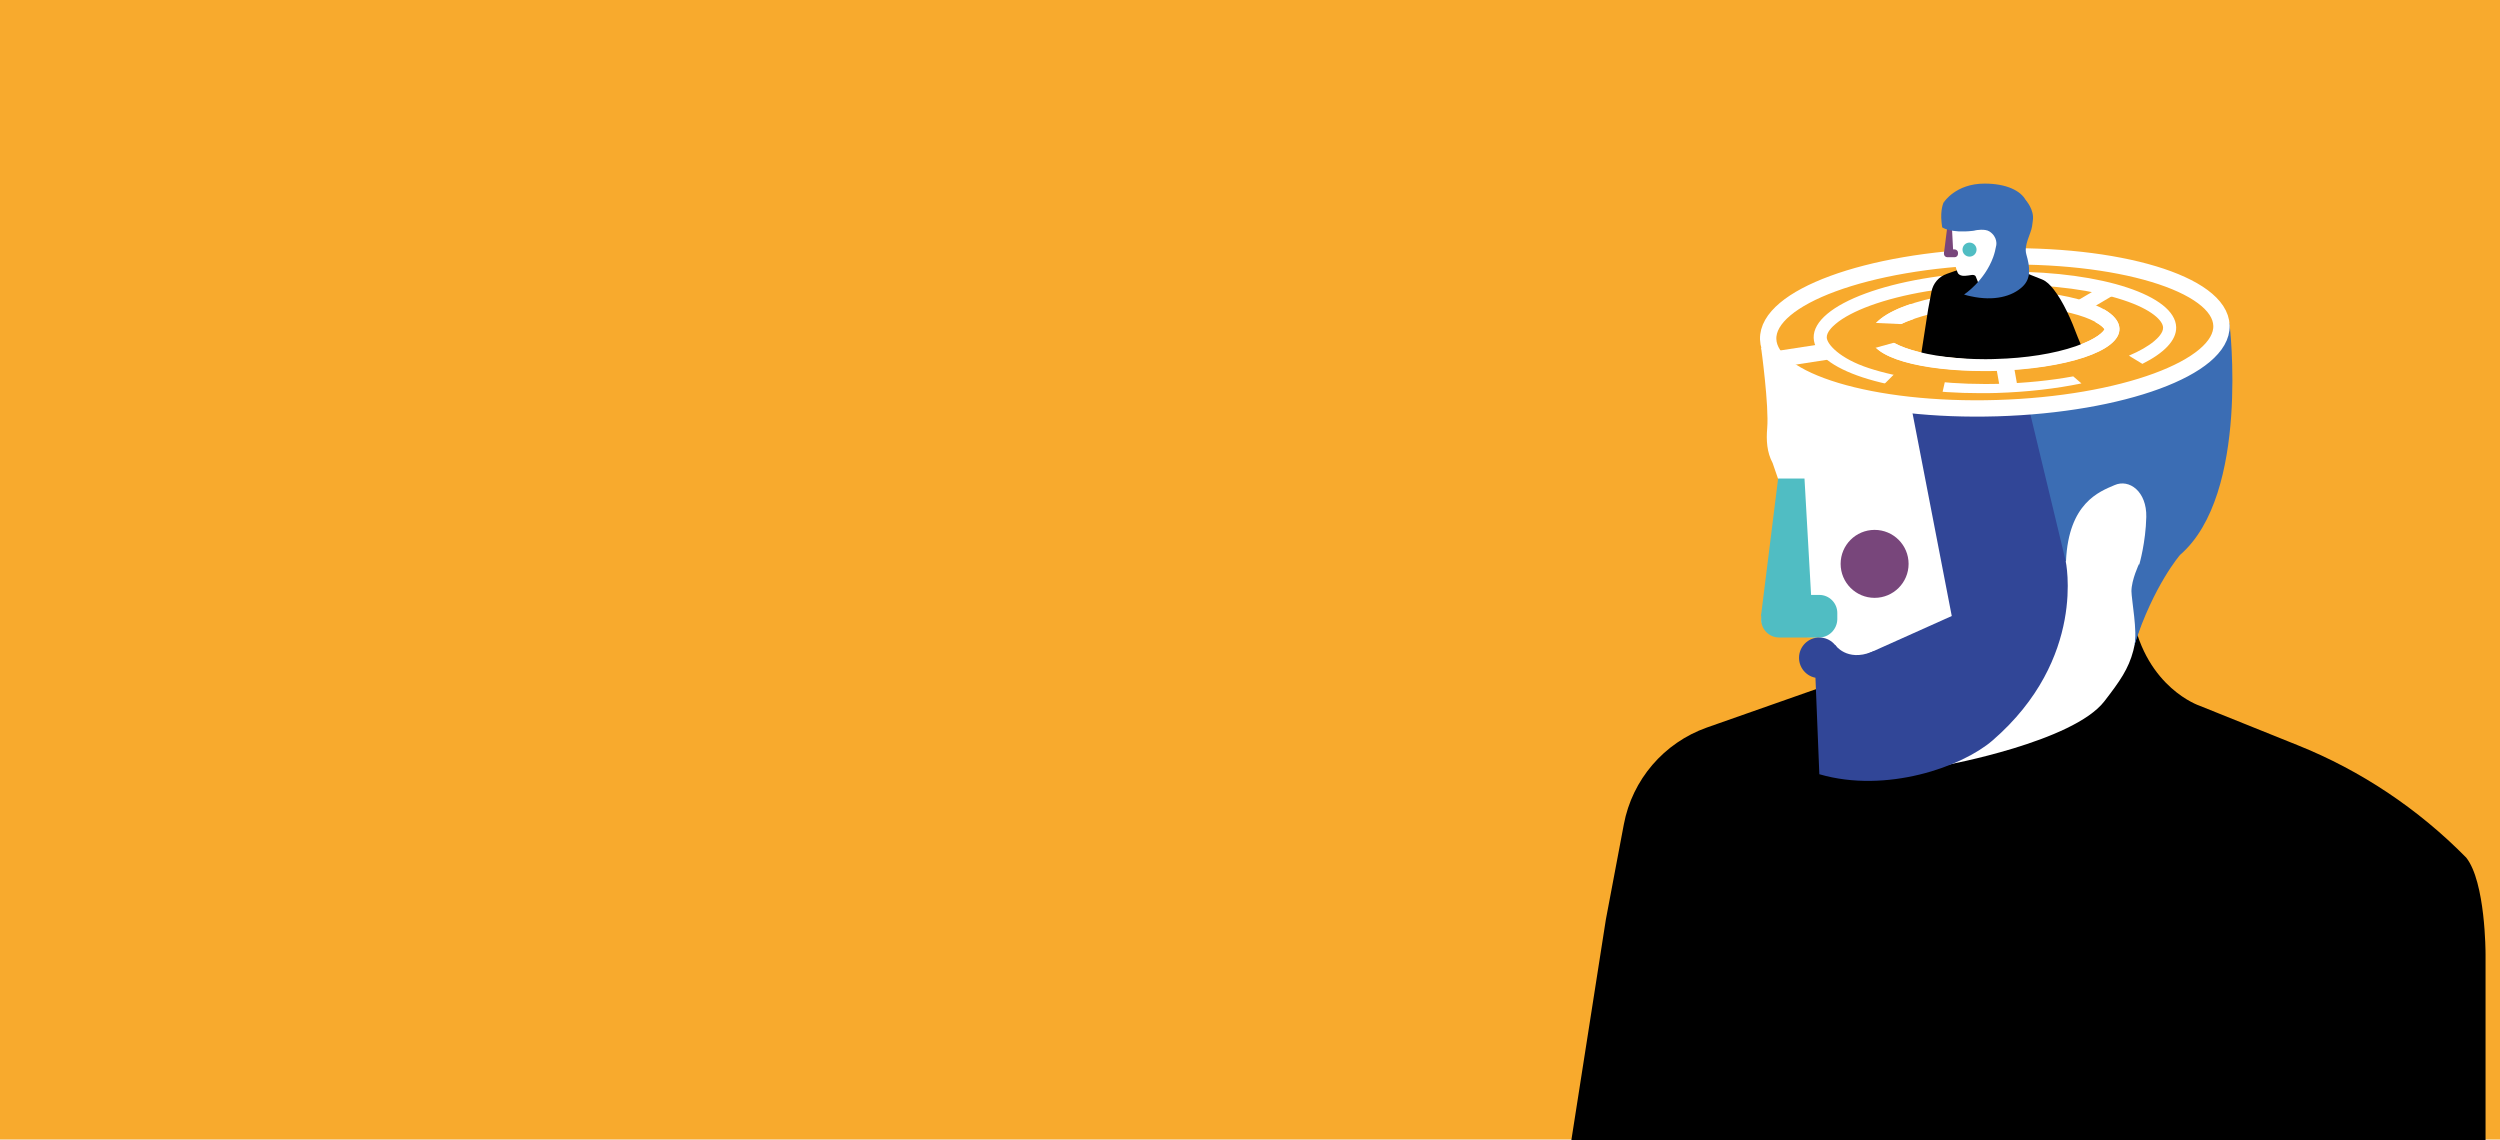
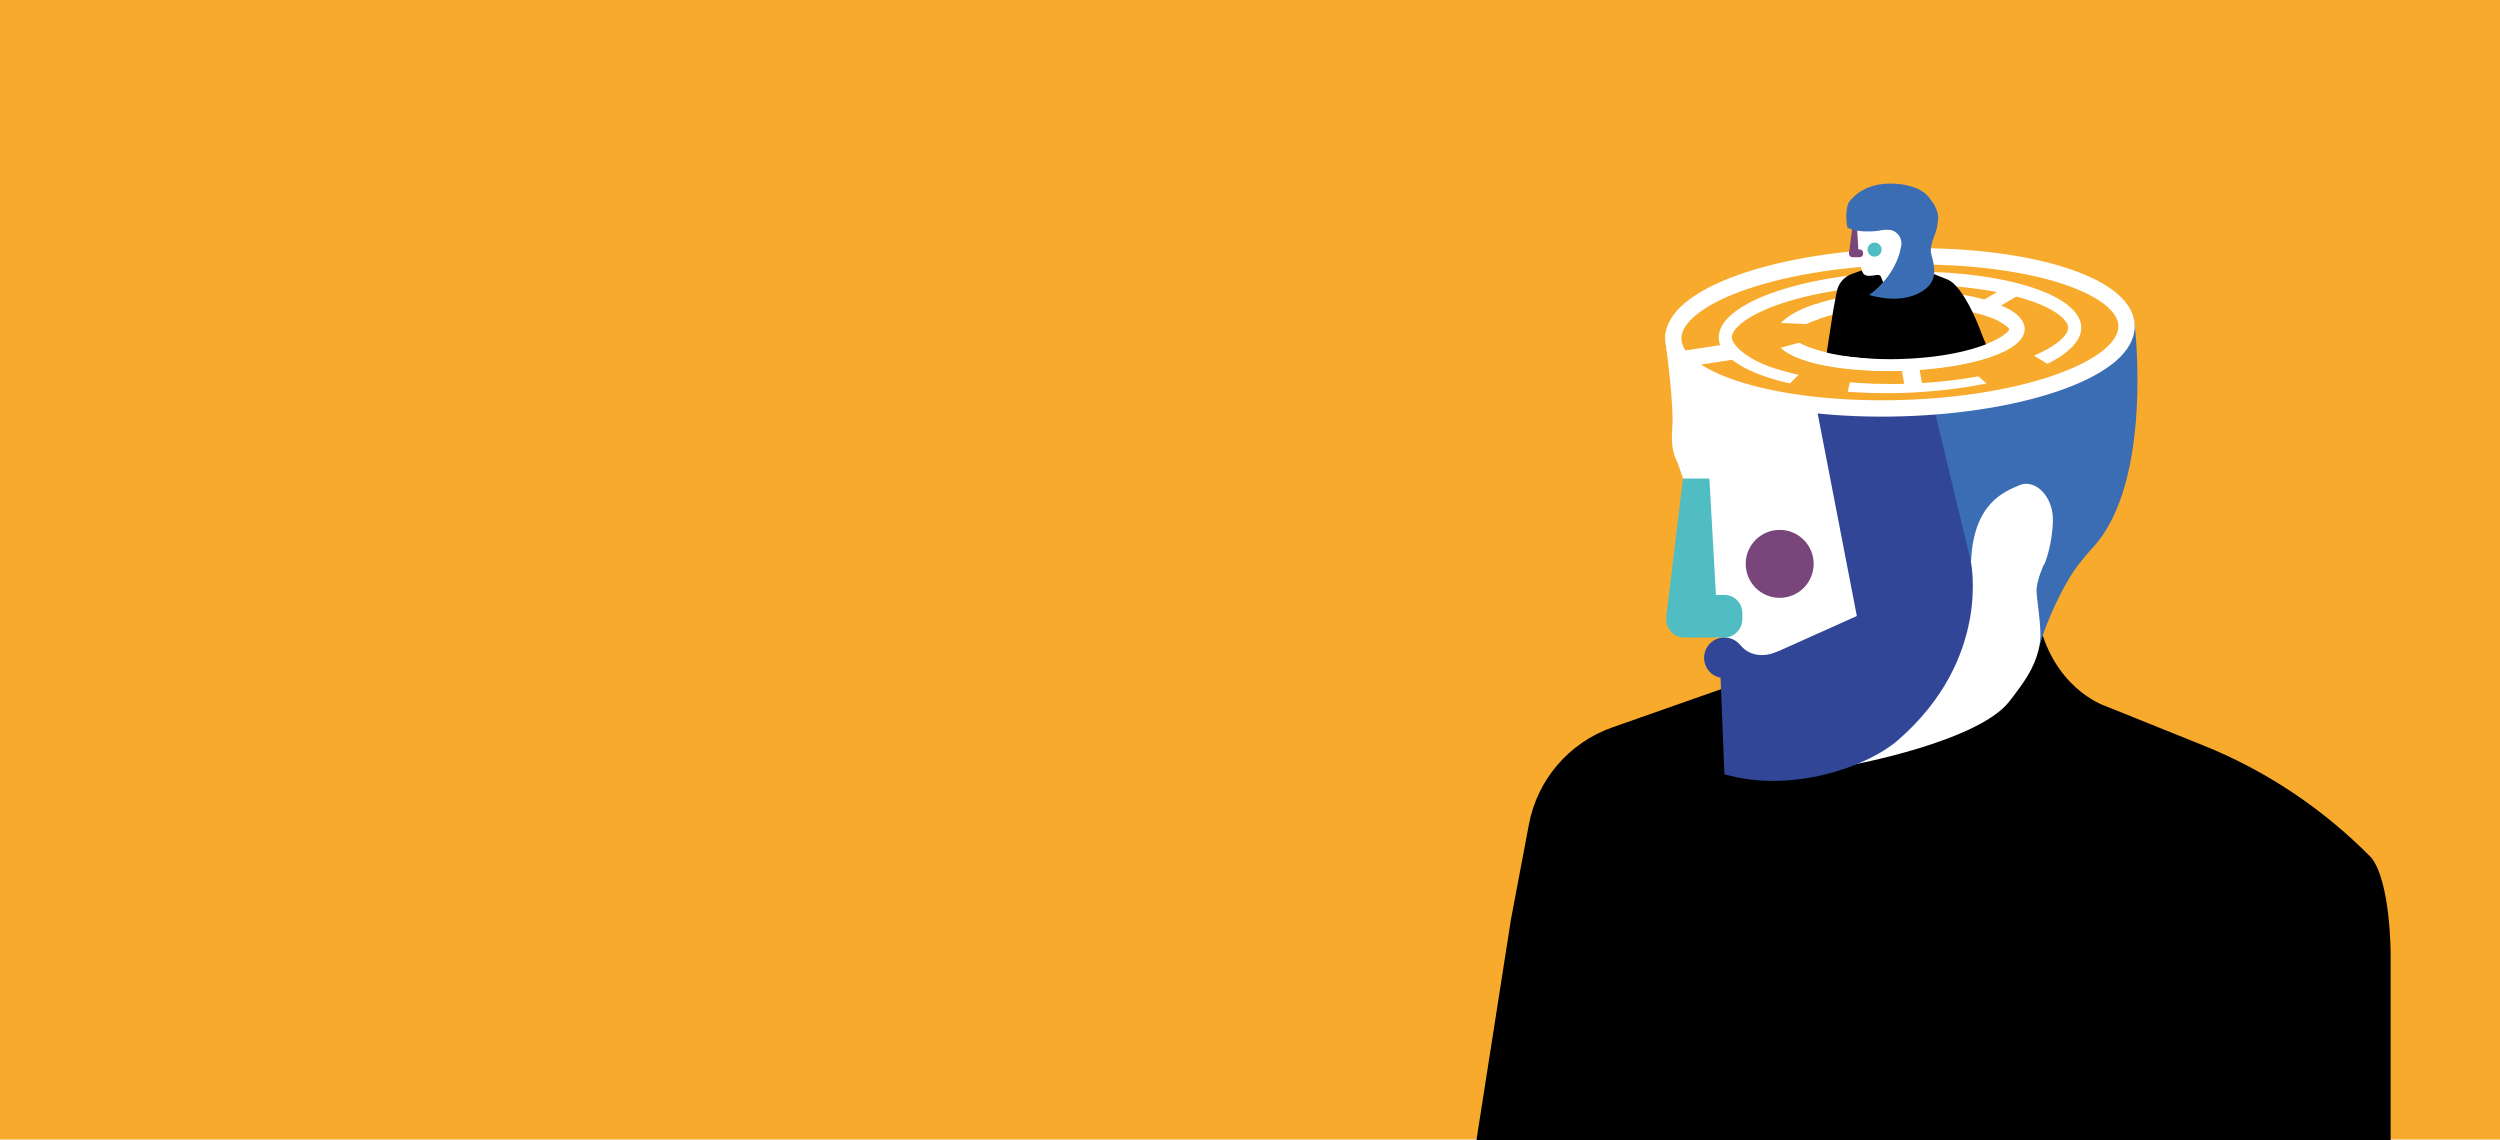
<svg xmlns="http://www.w3.org/2000/svg" version="1.1" id="Layer_1" x="0px" y="0px" viewBox="0 0 1280 583.4" style="enable-background:new 0 0 1280 583.4;" xml:space="preserve">
  <style type="text/css">
	.st0{fill:#F8AA2D;}
	.st1{fill:#3B6DB4;}
	.st2{fill:#66B32E;}
	.st3{fill:#FFFFFF;}
	.st4{fill:#50BDC3;}
	.st5{fill:#314697;}
	.st6{fill:none;stroke:#FFFFFF;stroke-width:10.468;stroke-miterlimit:10;}
	.st7{fill:none;stroke:#000000;stroke-width:0.792;stroke-miterlimit:10;}
	.st8{fill-opacity:0.1;}
	.st9{fill:#212121;}
	.st10{fill:#525251;}
	.st11{fill:#78467B;}
	.st12{fill:none;stroke:#FFFFFF;stroke-width:8.367;stroke-miterlimit:10;}
	.st13{fill:none;stroke:#FFFFFF;stroke-width:9;stroke-miterlimit:10;}
	.st14{fill:none;stroke:#FFFFFF;stroke-width:7;stroke-miterlimit:10;}
</style>
  <rect class="st0" width="1280" height="583.4" />
-   <path d="M937.6,350.1l-63.7,22.4c-22,7.8-38.2,26.7-42.5,49.6l-9.2,48.7l-21.9,140l472.3-5.2V488.6c0-0.8,0-37-9.9-49.5v0  c-24.5-24.9-53.9-44.6-86.4-57.6l-50.2-20.2c0,0-27.1-9-34.2-45.8l-25.2,49.7l-40.7,14.5l-68.6,6.9L942,370.3L937.6,350.1z" />
-   <path class="st1" d="M1141.5,165.6c0,0,10.7,87.4-25.3,118.5c0,0-13.5,15.5-23.4,46.1h-64.6l-6.7-110.4v-25l95.2-29.3H1141.5z" />
-   <path class="st3" d="M916.2,263.3c1.8,6.2,5.4,11.2,0.8,23.9c-4.7,12.7-19.8,29-13.5,34c6.3,5,26.8,5.4,29.2,5c0,0-8.1,1.1-10.3,6.7  c-0.6,1.5,2.7,5.1,5.1,5.5c0,0-2.2,2.5-1,5.5c0.6,1.6,3.5,4,6.3,2.8c0,0,5.5,21.2,9.5,25.2c3.5,3.5,8.6,6.4,19.6,5.6  c4.5-0.3,12.2-1.2,16.6-2c3.9-0.6,9.8-0.7,12.1,4.3c3,6.4,5.8,11.9,5.8,11.9s65-11.9,81-32.6s17.6-25.1,18-70.4c0,0,3.2-11,3.5-24  c0.3-13-8.7-19.7-16.3-16.3c-7.7,3.3-23.5,9.1-24.8,38.8l-18.7,10.3c0,0,20.7-50.3-32.1-113.9c0,0-33.5,9.7-53.9,8  c-20.3-1.7-43.4-9.9-46.7-11.7c-4.7-2.5-4.7-1.8-4.7-1.8s4.1,29.7,3.1,41.2c-0.5,6.1-0.2,12.2,2.8,17.8  C907.5,237,913.7,254.2,916.2,263.3z" />
+   <path d="M889,350.1l-63.7,22.4c-22,7.8-38.2,26.7-42.5,49.6l-9.2,48.7l-21.9,140l472.3-5.2V488.6c0-0.8,0-37-9.9-49.5v0  c-24.5-24.9-53.9-44.6-86.4-57.6l-50.2-20.2c0,0-27.1-9-34.2-45.8l-25.2,49.7l-40.7,14.5l-68.6,6.9l-15.6-16.3L889,350.1z" />
+   <path class="st1" d="M1092.9,165.6c0,0,9.9,81-21.4,114.8c-4.7,5.1-9.1,10.6-12.6,16.6c-4.5,7.7-10,18.8-14.7,33.2h-64.6L973,219.8  v-25l95.2-29.3H1092.9z" />
+   <path class="st3" d="M867.6,263.3c1.8,6.2,5.4,11.2,0.8,23.9c-4.7,12.7-19.8,29-13.5,34s26.8,5.4,29.2,5c0,0-8.1,1.1-10.3,6.7  c-0.6,1.5,2.7,5.1,5.1,5.5c0,0-2.2,2.5-1,5.5c0.6,1.6,3.5,4,6.3,2.8c0,0,5.5,21.2,9.5,25.2c3.5,3.5,8.6,6.4,19.6,5.6  c4.5-0.3,12.2-1.2,16.6-2c3.9-0.6,9.8-0.7,12.1,4.3c3,6.4,5.8,11.9,5.8,11.9s65-11.9,81-32.6s17.6-25.1,18-70.4  c0,0,3.9-8.9,4.3-21.9c0.3-13-9.4-21.7-17.1-18.4c-7.7,3.3-23.5,9.1-24.8,38.8l-18.7,10.3c0,0,20.7-50.3-32.1-113.9  c0,0-33.5,9.7-53.9,8c-20.3-1.7-43.4-9.9-46.7-11.7c-4.7-2.5-4.7-1.8-4.7-1.8s4.1,29.7,3.1,41.2c-0.5,6.1-0.2,12.2,2.8,17.8  C858.9,237,865.1,254.2,867.6,263.3z" />
  <g>
-     <path class="st4" d="M931.4,326.4h-20.5c-5.1,0-9.2-4.2-9.2-9.2v0c0-6.9,5.7-12.6,12.6-12.6h17.2c5.1,0,9.2,4.2,9.2,9.2v3.3   C940.6,322.2,936.4,326.4,931.4,326.4z" />
-     <polygon class="st4" points="910.4,245 901.6,315.6 927.4,306.8 923.9,245  " />
+     <path class="st4" d="M882.8,326.4h-20.5c-5.1,0-9.2-4.2-9.2-9.2v0c0-6.9,5.7-12.6,12.6-12.6h17.2c5.1,0,9.2,4.2,9.2,9.2v3.3   C892,322.2,887.9,326.4,882.8,326.4z" />
+     <polygon class="st4" points="861.7,245 853.1,315.8 878.7,306.8 875.2,245  " />
  </g>
-   <path class="st5" d="M929.5,346.7l69.8-31.3l-29-149.9l60,8.2l27.3,113.4c0,0,11.1,50-37.4,92c-15.6,13.5-54.4,27.3-88.7,17.3  L929.5,346.7z" />
-   <circle class="st5" cx="931.5" cy="336.8" r="10.4" />
-   <path class="st5" d="M939.6,330.2c0,0,5.9,8.7,18.7,3.6c10.8-4.3,28.6,19.8,28.6,19.8l-39.7,9.7l-14.6-19.7L939.6,330.2z" />
-   <path class="st1" d="M1095.2,288.7c0,0-3.9,8.2-3.9,14c0,4,3.2,21.2,1.5,27.4c-1.7,6.3,10.2-32.6,10.2-32.6L1095.2,288.7z" />
-   <circle class="st11" cx="959.8" cy="288.7" r="17.4" />
-   <path class="st3" d="M1072.9,164.8c3.2,1.7,4.4,3.2,4.7,3.7c-0.4,1-3.6,4.9-14.8,8.7c-11,3.8-25.5,6.1-40.9,6.5  c-1.9,0.1-3.7,0.1-5.6,0.1c-14.2,0-27.4-1.7-37.4-4.7c-10-3-13.1-6.4-13.5-7.3c0.4-1,3.6-4.9,14.8-8.7l-1.8-7.6  c-12.9,4.3-20.9,10.2-20.8,16.5c0.3,11.1,26.1,19.5,58.6,19.5c1.9,0,3.8,0,5.8-0.1c35.2-1.1,63.5-11.5,63.2-23.2  c-0.1-3.6-2.9-7-7.8-9.8L1072.9,164.8z" />
+   <path class="st5" d="M880.9,346.7l69.8-31.3l-29-149.9l60,8.2l27.3,113.4c0,0,11.1,50-37.4,92c-15.6,13.5-54.4,27.3-88.7,17.3  L880.9,346.7z" />
+   <circle class="st5" cx="882.9" cy="336.8" r="10.4" />
+   <path class="st5" d="M891,330.2c0,0,5.9,8.7,18.7,3.6c10.8-4.3,28.6,19.8,28.6,19.8l-39.7,9.7l-14.6-19.7L891,330.2z" />
+   <path class="st1" d="M1046.6,288.7c0,0-3.9,8.2-3.9,14c0,4,3.2,21.2,1.5,27.4c-1.7,6.3,10.2-32.6,10.2-32.6L1046.6,288.7z" />
+   <circle class="st11" cx="911.2" cy="288.7" r="17.4" />
+   <path class="st3" d="M1024.3,164.8c3.2,1.7,4.4,3.2,4.7,3.7c-0.4,1-3.6,4.9-14.8,8.7c-11,3.8-25.5,6.1-40.9,6.5  c-1.9,0.1-3.7,0.1-5.6,0.1c-14.2,0-27.4-1.7-37.4-4.7c-10-3-13.1-6.4-13.5-7.3c0.4-1,3.6-4.9,14.8-8.7l-1.8-7.6  c-12.9,4.3-20.9,10.2-20.8,16.5c0.3,11.1,26.1,19.5,58.6,19.5c1.9,0,3.8,0,5.8-0.1c35.2-1.1,63.5-11.5,63.2-23.2  c-0.1-3.6-2.9-7-7.8-9.8L1024.3,164.8z" />
  <g>
-     <path class="st1" d="M1140.4,226.5c-0.7,4.5-1.5,9-2.6,13.4C1139.2,232.7,1140.2,227.8,1140.4,226.5z" />
-     <ellipse transform="matrix(0.9995 -3.005689e-02 3.005689e-02 0.9995 -4.6546 30.7774)" class="st0" cx="1021.4" cy="170.2" rx="116.1" ry="38.8" />
-     <ellipse transform="matrix(0.9995 -3.005689e-02 3.005689e-02 0.9995 -4.6546 30.7774)" class="st12" cx="1021.4" cy="170.2" rx="116.1" ry="38.8" />
-     <path class="st3" d="M1026.6,156.6L1026.6,156.6c14.1,0,27.4,1.7,37.4,4.7c10,3,13.1,6.4,13.5,7.3c-0.4,1-3.6,4.9-14.8,8.7   c-11,3.8-25.5,6.1-40.9,6.5c-1.9,0.1-3.7,0.1-5.6,0.1c-14.2,0-27.4-1.7-37.4-4.7c-10-3-13.1-6.4-13.5-7.3c0.4-1,3.6-4.9,14.8-8.7   c11-3.8,25.5-6.1,40.9-6.5C1022.9,156.6,1024.7,156.6,1026.6,156.6L1026.6,156.6 M1026.6,148.8c-1.9,0-3.8,0-5.8,0.1   c-35.2,1.1-63.5,11.5-63.2,23.2c0.3,11.1,26.1,17.9,58.6,17.9c1.9,0,3.8,0,5.8-0.1c35.2-1.1,63.5-9.9,63.2-21.6   C1084.9,157.2,1059.1,148.8,1026.6,148.8L1026.6,148.8z" />
-     <path class="st3" d="M1028.9,139.1c-2.8,0-5.6,0-8.4,0.1c-51.2,1.5-92.4,16.7-91.9,33.8c0.5,16.2,38,28.3,85.3,28.3   c2.8,0,5.6,0,8.4-0.1c15.7-0.5,30.5-2.2,43.4-4.9l-4.2-3.6c-11.5,2.1-24.2,3.4-37.4,3.8c-2.7,0.1-5.5,0.1-8.2,0.1   c-22.3,0-43.8-3.1-59-8.1c-15-4.9-21.5-12.3-21.6-15.7c-0.1-2.7,2.8-5.5,4.6-7c3.9-3.3,10-6.5,17.6-9.3   c16.7-6.1,39.1-9.9,63.2-10.6c2.8-0.1,5.5-0.1,8.2-0.1c22.3,0,42.9,2.8,58.1,7.8c15,4.9,20.4,10.7,20.5,14.1c0.1,2.7-2.8,5.5-4.6,7   c-3.1,2.6-7.5,5.1-12.9,7.4l6.9,4.2c11-5.5,17.5-12,17.3-18.8C1113.7,151.3,1076.3,139.1,1028.9,139.1z" />
-     <line class="st13" x1="1026.5" y1="187.3" x2="1028.4" y2="198" />
-     <line class="st12" x1="910.6" y1="183.8" x2="936.6" y2="179.8" />
-     <polygon class="st0" points="972.9,188.5 996.4,192.7 993.9,203.8 963.4,198  " />
-     <line class="st14" x1="1080.9" y1="147.8" x2="1065.6" y2="156.8" />
+     <path class="st1" d="M1091.9,226.5c-0.7,4.5-1.5,9-2.6,13.4C1090.6,232.7,1091.6,227.8,1091.9,226.5z" />
+     <ellipse transform="matrix(0.9995 -3.005689e-02 3.005689e-02 0.9995 -4.6765 29.317)" class="st0" cx="972.8" cy="170.2" rx="116.1" ry="38.8" />
+     <ellipse transform="matrix(0.9995 -3.005689e-02 3.005689e-02 0.9995 -4.6765 29.317)" class="st12" cx="972.8" cy="170.2" rx="116.1" ry="38.8" />
+     <path class="st3" d="M978,156.6L978,156.6c14.1,0,27.4,1.7,37.4,4.7c10,3,13.1,6.4,13.5,7.3c-0.4,1-3.6,4.9-14.8,8.7   c-11,3.8-25.5,6.1-40.9,6.5c-1.9,0.1-3.7,0.1-5.6,0.1c-14.2,0-27.4-1.7-37.4-4.7c-10-3-13.1-6.4-13.5-7.3c0.4-1,3.6-4.9,14.8-8.7   c11-3.8,25.5-6.1,40.9-6.5C974.3,156.6,976.1,156.6,978,156.6L978,156.6 M978,148.8c-1.9,0-3.8,0-5.8,0.1   c-35.2,1.1-63.5,11.5-63.2,23.2c0.3,11.1,26.1,17.9,58.6,17.9c1.9,0,3.8,0,5.8-0.1c35.2-1.1,63.5-9.9,63.2-21.6   C1036.3,157.2,1010.5,148.8,978,148.8L978,148.8z" />
+     <path class="st3" d="M980.3,139.1c-2.8,0-5.6,0-8.4,0.1c-51.2,1.5-92.4,16.7-91.9,33.8c0.5,16.2,38,28.3,85.3,28.3   c2.8,0,5.6,0,8.4-0.1c15.7-0.5,30.5-2.2,43.4-4.9l-4.2-3.6c-11.5,2.1-24.2,3.4-37.4,3.8c-2.8,0.1-5.5,0.1-8.2,0.1   c-22.3,0-43.8-3.1-59-8.1c-15-4.9-21.5-12.3-21.6-15.7c-0.1-2.7,2.8-5.5,4.6-7c3.9-3.3,10-6.5,17.6-9.3   c16.7-6.1,39.1-9.9,63.2-10.6c2.8-0.1,5.5-0.1,8.2-0.1c22.3,0,42.9,2.8,58.1,7.8c15,4.9,20.4,10.7,20.5,14.1c0.1,2.7-2.8,5.5-4.6,7   c-3.1,2.6-7.5,5.1-12.9,7.4l6.9,4.2c11-5.5,17.5-12,17.3-18.8C1065.1,151.3,1027.7,139.1,980.3,139.1z" />
+     <line class="st13" x1="977.9" y1="187.3" x2="979.8" y2="198" />
+     <line class="st12" x1="862" y1="183.8" x2="888" y2="179.8" />
+     <polygon class="st0" points="924.3,188.5 947.8,192.7 945.3,203.8 914.8,198  " />
+     <line class="st14" x1="1032.3" y1="147.8" x2="1017" y2="156.8" />
  </g>
  <g>
    <g>
-       <path d="M1003.6,137.8l-6.8,2.4c-4.1,1.4-7.1,4.9-7.9,9.2l-1.7,9l-3.6,23.2l40.3,3.8l35.2-3.9l6.9-3.6l-2.2-5.3    c-3.2-8.6-7.3-18-12.3-24.4c-1.8-2.3-3.7-4.2-5.9-5.1l-9.3-3.7c0,0-4.8-2.9-6.1-9.7l-4.6,9.2l-7.5,2.7l-7.1-2.1l-8.4,0.3    L1003.6,137.8z" />
-       <path class="st1" d="M1022.3,125.6l-0.2,0.1c-0.4,2.2-0.9,4.3-1.6,6.2h-1.9l-2.5-16.3c1.1,0.1,2.1,0.4,3,1.1    C1022,118.7,1022.5,122.3,1022.3,125.6z" />
-       <path class="st1" d="M1039.4,113.3c-0.1,0.8-0.3,1.7-0.5,2.5C1039.1,114.4,1039.3,113.5,1039.4,113.3z" />
-       <path class="st3" d="M1000.3,134c0,0,0,0.5,0,0.6c0,0-0.1-0.3,0.1,0.3c0.1,0.3,0.4,0.9,0.7,1c0,0,0.9,3.5,1.6,4.3    c0.6,0.6,1.6,1.2,3.6,1c0.8-0.1,2.3-0.2,3.1-0.4c0.7-0.1,1.8-0.1,2.2,0.8c0.5,1.2,1.8,4.5,1.8,4.5s11.3-4.5,14.2-8.3    s3.3-4.6,3.3-13c0,0,0.6-2,0.6-4.4c0.1-2.4-1.6-3.6-3-3c-1.4,0.6-4.3,1.7-4.6,7.2l5.8-2.7c0,0-6.6-7.1-18.7-14.4    c0,0-2.6-0.2-6.4-0.5c-3.8-0.3-8-1.8-8.6-2.2c-0.9-0.5-0.9-0.3-0.9-0.3s0.8,5.5,0.6,7.6c-0.1,1.1,1.6,1.6,2.2,2.7    c0,0-0.5,3.8-0.1,5.5c0.3,1.1,1,2.1,0.1,4.4c-0.9,2.3-3.7,5.4-2.5,6.3c1.2,0.9,6-0.4,5.8,0.6c0,0,0,0.9-1.3,1.2" />
-       <path class="st1" d="M1031,124.8c0,0-0.7,1.5-0.7,2.6c0,0.7,0.6,3.9,0.3,5.1s1.9-6,1.9-6L1031,124.8z" />
-       <path class="st3" d="M1001.2,136.1c-1.2-0.8-0.9-1.8-0.9-1.8c-0.7-0.8-0.4-1.6-0.4-1.6s0.3-0.7,0.4-1.6c0-0.8,1.8-0.4,1.8-0.4    l1.5,2.2l-1.5,3.2L1001.2,136.1z" />
+       <path d="M955.1,137.8l-6.8,2.4c-4.1,1.4-7.1,4.9-7.9,9.2l-1.7,9l-3.6,23.2l40.3,3.8l35.2-3.9l6.9-3.6l-2.2-5.3    c-3.2-8.6-7.3-18-12.3-24.4c-1.8-2.3-3.7-4.2-5.9-5.1l-9.3-3.7c0,0-4.8-2.9-6.1-9.7l-4.6,9.2l-7.5,2.7l-7.1-2.1l-8.4,0.3    L955.1,137.8z" />
+       <path class="st1" d="M973.7,125.6l-0.2,0.1c-0.4,2.2-0.9,4.3-1.6,6.2H970l-2.5-16.3c1.1,0.1,2.1,0.4,3,1.1    C973.5,118.7,973.9,122.3,973.7,125.6z" />
+       <path class="st1" d="M990.8,113.3c-0.1,0.8-0.3,1.7-0.5,2.5C990.5,114.4,990.7,113.5,990.8,113.3z" />
+       <path class="st3" d="M951.7,134c0,0,0,0.5,0,0.6c0,0-0.1-0.3,0.1,0.3c0.1,0.3,0.4,0.9,0.7,1c0,0,0.9,3.5,1.6,4.3    c0.6,0.6,1.6,1.2,3.6,1c0.8-0.1,2.3-0.2,3.1-0.4c0.7-0.1,1.8-0.1,2.2,0.8c0.5,1.2,1.8,4.5,1.8,4.5s11.3-4.5,14.2-8.3    c3-3.8,3.3-4.6,3.3-13c0,0,0.6-2,0.6-4.4c0.1-2.4-1.6-3.6-3-3c-1.4,0.6-4.3,1.7-4.6,7.2l5.8-2.7c0,0-6.6-7.1-18.7-14.4    c0,0-2.6-0.2-6.4-0.5c-3.8-0.3-8-1.8-8.6-2.2c-0.9-0.5-0.9-0.3-0.9-0.3s0.8,5.5,0.6,7.6c-0.1,1.1,1.6,1.6,2.2,2.7    c0,0-0.5,3.8-0.1,5.5c0.3,1.1,1,2.1,0.1,4.4c-0.9,2.3-3.7,5.4-2.5,6.3c1.2,0.9,6-0.4,5.8,0.6c0,0,0,0.9-1.3,1.2" />
+       <path class="st1" d="M982.4,124.8c0,0-0.7,1.5-0.7,2.6c0,0.7,0.6,3.9,0.3,5.1s1.9-6,1.9-6L982.4,124.8z" />
+       <path class="st3" d="M952.6,136.1c-1.2-0.8-0.9-1.8-0.9-1.8c-0.7-0.8-0.4-1.6-0.4-1.6s0.3-0.7,0.4-1.6c0-0.8,1.8-0.4,1.8-0.4    l1.5,2.2l-1.5,3.2L952.6,136.1z" />
      <g>
-         <path class="st11" d="M1000.8,131.7H997c-0.9,0-1.7-0.8-1.7-1.7l0,0c0-1.3,1-2.3,2.3-2.3h3.2c0.9,0,1.7,0.8,1.7,1.7v0.6     C1002.5,130.9,1001.7,131.7,1000.8,131.7z" />
-         <polygon class="st11" points="997.2,114.6 995.3,129.7 1000,128.1 999.4,116.7    " />
+         <path class="st11" d="M952.2,131.7h-3.8c-0.9,0-1.7-0.8-1.7-1.7l0,0c0-1.3,1-2.3,2.3-2.3h3.2c0.9,0,1.7,0.8,1.7,1.7v0.6     C953.9,130.9,953.1,131.7,952.2,131.7z" />
+         <polygon class="st11" points="948.6,114.6 946.7,129.7 951.5,128.1 950.8,116.7    " />
      </g>
-       <polygon class="st1" points="1025.3,116.7 1023.2,120.4 1023.2,127.2 1025.7,127.7 1034.9,120.6 1034.1,115.9 1029.4,114.2   " />
-       <path class="st1" d="M1037.2,102.5h-4.6l-13.9,5l-23.5-4c0,0-1.9,3.6-1.1,10.6c0,0,0,0,0,0c0.1,0.7,0.2,1.5,0.3,2.3    c0,0,4.3,3.1,15.6,1.8c0.2,0,0.5-0.1,0.7-0.1c0.3-0.1,0.6-0.1,0.9-0.2l0,0c0,0,4.7-0.9,7,0.6c4.3,2.8,3.5,7,3.5,7    c-0.4,2.2-0.9,4.3-1.6,6.2c-4.5,12.3-14.9,19.1-14.9,19.1c1.2,0.4,2.4,0.7,3.5,0.9h0c11.8,2.6,21.1,0.1,26.4-4.9    c4.6-4.3,3.8-10.2,2-16.5c-1.4-4.8,2.3-10.5,2.9-14.3l0.4-3C1041.7,107.4,1037.2,102.5,1037.2,102.5z" />
-       <circle class="st4" cx="1008.4" cy="127.8" r="3.6" />
+       <polygon class="st1" points="976.7,116.7 974.6,120.4 974.6,127.2 977.1,127.7 986.3,120.6 985.5,115.9 980.8,114.2   " />
+       <path class="st1" d="M988.6,102.5H984l-13.9,5l-23.5-4c0,0-1.9,3.6-1.1,10.6c0,0,0,0,0,0c0.1,0.7,0.2,1.5,0.3,2.3    c0,0,4.3,3.1,15.6,1.8c0.2,0,0.5-0.1,0.7-0.1c0.3-0.1,0.6-0.1,0.9-0.2l0,0c0,0,4.7-0.9,7,0.6c4.3,2.8,3.5,7,3.5,7    c-0.4,2.2-0.9,4.3-1.6,6.2C967.4,144.2,957,151,957,151c1.2,0.4,2.4,0.7,3.5,0.9h0c11.8,2.6,21.1,0.1,26.4-4.9    c4.6-4.3,3.8-10.2,2-16.5c-1.4-4.8,2.3-10.5,2.9-14.3l0.4-3C993.2,107.4,988.6,102.5,988.6,102.5z" />
+       <circle class="st4" cx="959.8" cy="127.8" r="3.6" />
    </g>
-     <path class="st1" d="M995.3,103.5c0,0,6-9.5,20.8-9.5c11.3,0,18.5,3.7,21.1,8.5c3.1,5.5-4.8,9.6-4.8,9.6l-20.4,1.1l-12.2-2.8   L995.3,103.5z" />
+     <path class="st1" d="M946.7,103.5c0,0,6-9.5,20.8-9.5c11.3,0,18.5,3.7,21.1,8.5c3.1,5.5-4.8,9.6-4.8,9.6l-20.4,1.1l-12.2-2.8   L946.7,103.5z" />
  </g>
-   <path class="st3" d="M1072.8,164.9c3.2,1.7,4.4,3.2,4.7,3.7c-0.4,1-3.6,4.9-14.8,8.7c-11,3.8-25.5,6.1-40.9,6.5  c-1.9,0.1-3.7,0.1-5.6,0.1c-14.2,0-27.4-1.7-37.4-4.7c-10-3-13.1-6.4-13.5-7.3c0.4-1,3.6-4.9,14.8-8.7l-1.8-7.6  c-12.9,4.3-20.9,10.2-20.8,16.5c0.3,11.1,26.2,17.7,58.8,17.7c1.9,0,3.8,0,5.8-0.1c35.2-1.1,63.4-9.7,63-21.5  c-0.1-3.6-2.9-7-7.8-9.8L1072.8,164.9z" />
-   <polygon class="st0" points="954.7,165.1 977,166.1 975.7,173.8 954.7,179.6 " />
+   <path class="st3" d="M1024.2,164.9c3.2,1.7,4.4,3.2,4.7,3.7c-0.4,1-3.6,4.9-14.8,8.7c-11,3.8-25.5,6.1-40.9,6.5  c-1.9,0.1-3.7,0.1-5.6,0.1c-14.2,0-27.4-1.7-37.4-4.7c-10-3-13.1-6.4-13.5-7.3c0.4-1,3.6-4.9,14.8-8.7l-1.8-7.6  c-12.9,4.3-20.9,10.2-20.8,16.5c0.3,11.1,26.2,17.7,58.8,17.7c1.9,0,3.8,0,5.8-0.1c35.2-1.1,63.4-9.7,63-21.5  c-0.1-3.6-2.9-7-7.8-9.8L1024.2,164.9z" />
+   <polygon class="st0" points="906.1,165.1 928.4,166.1 927.1,173.8 906.1,179.6 " />
</svg>
